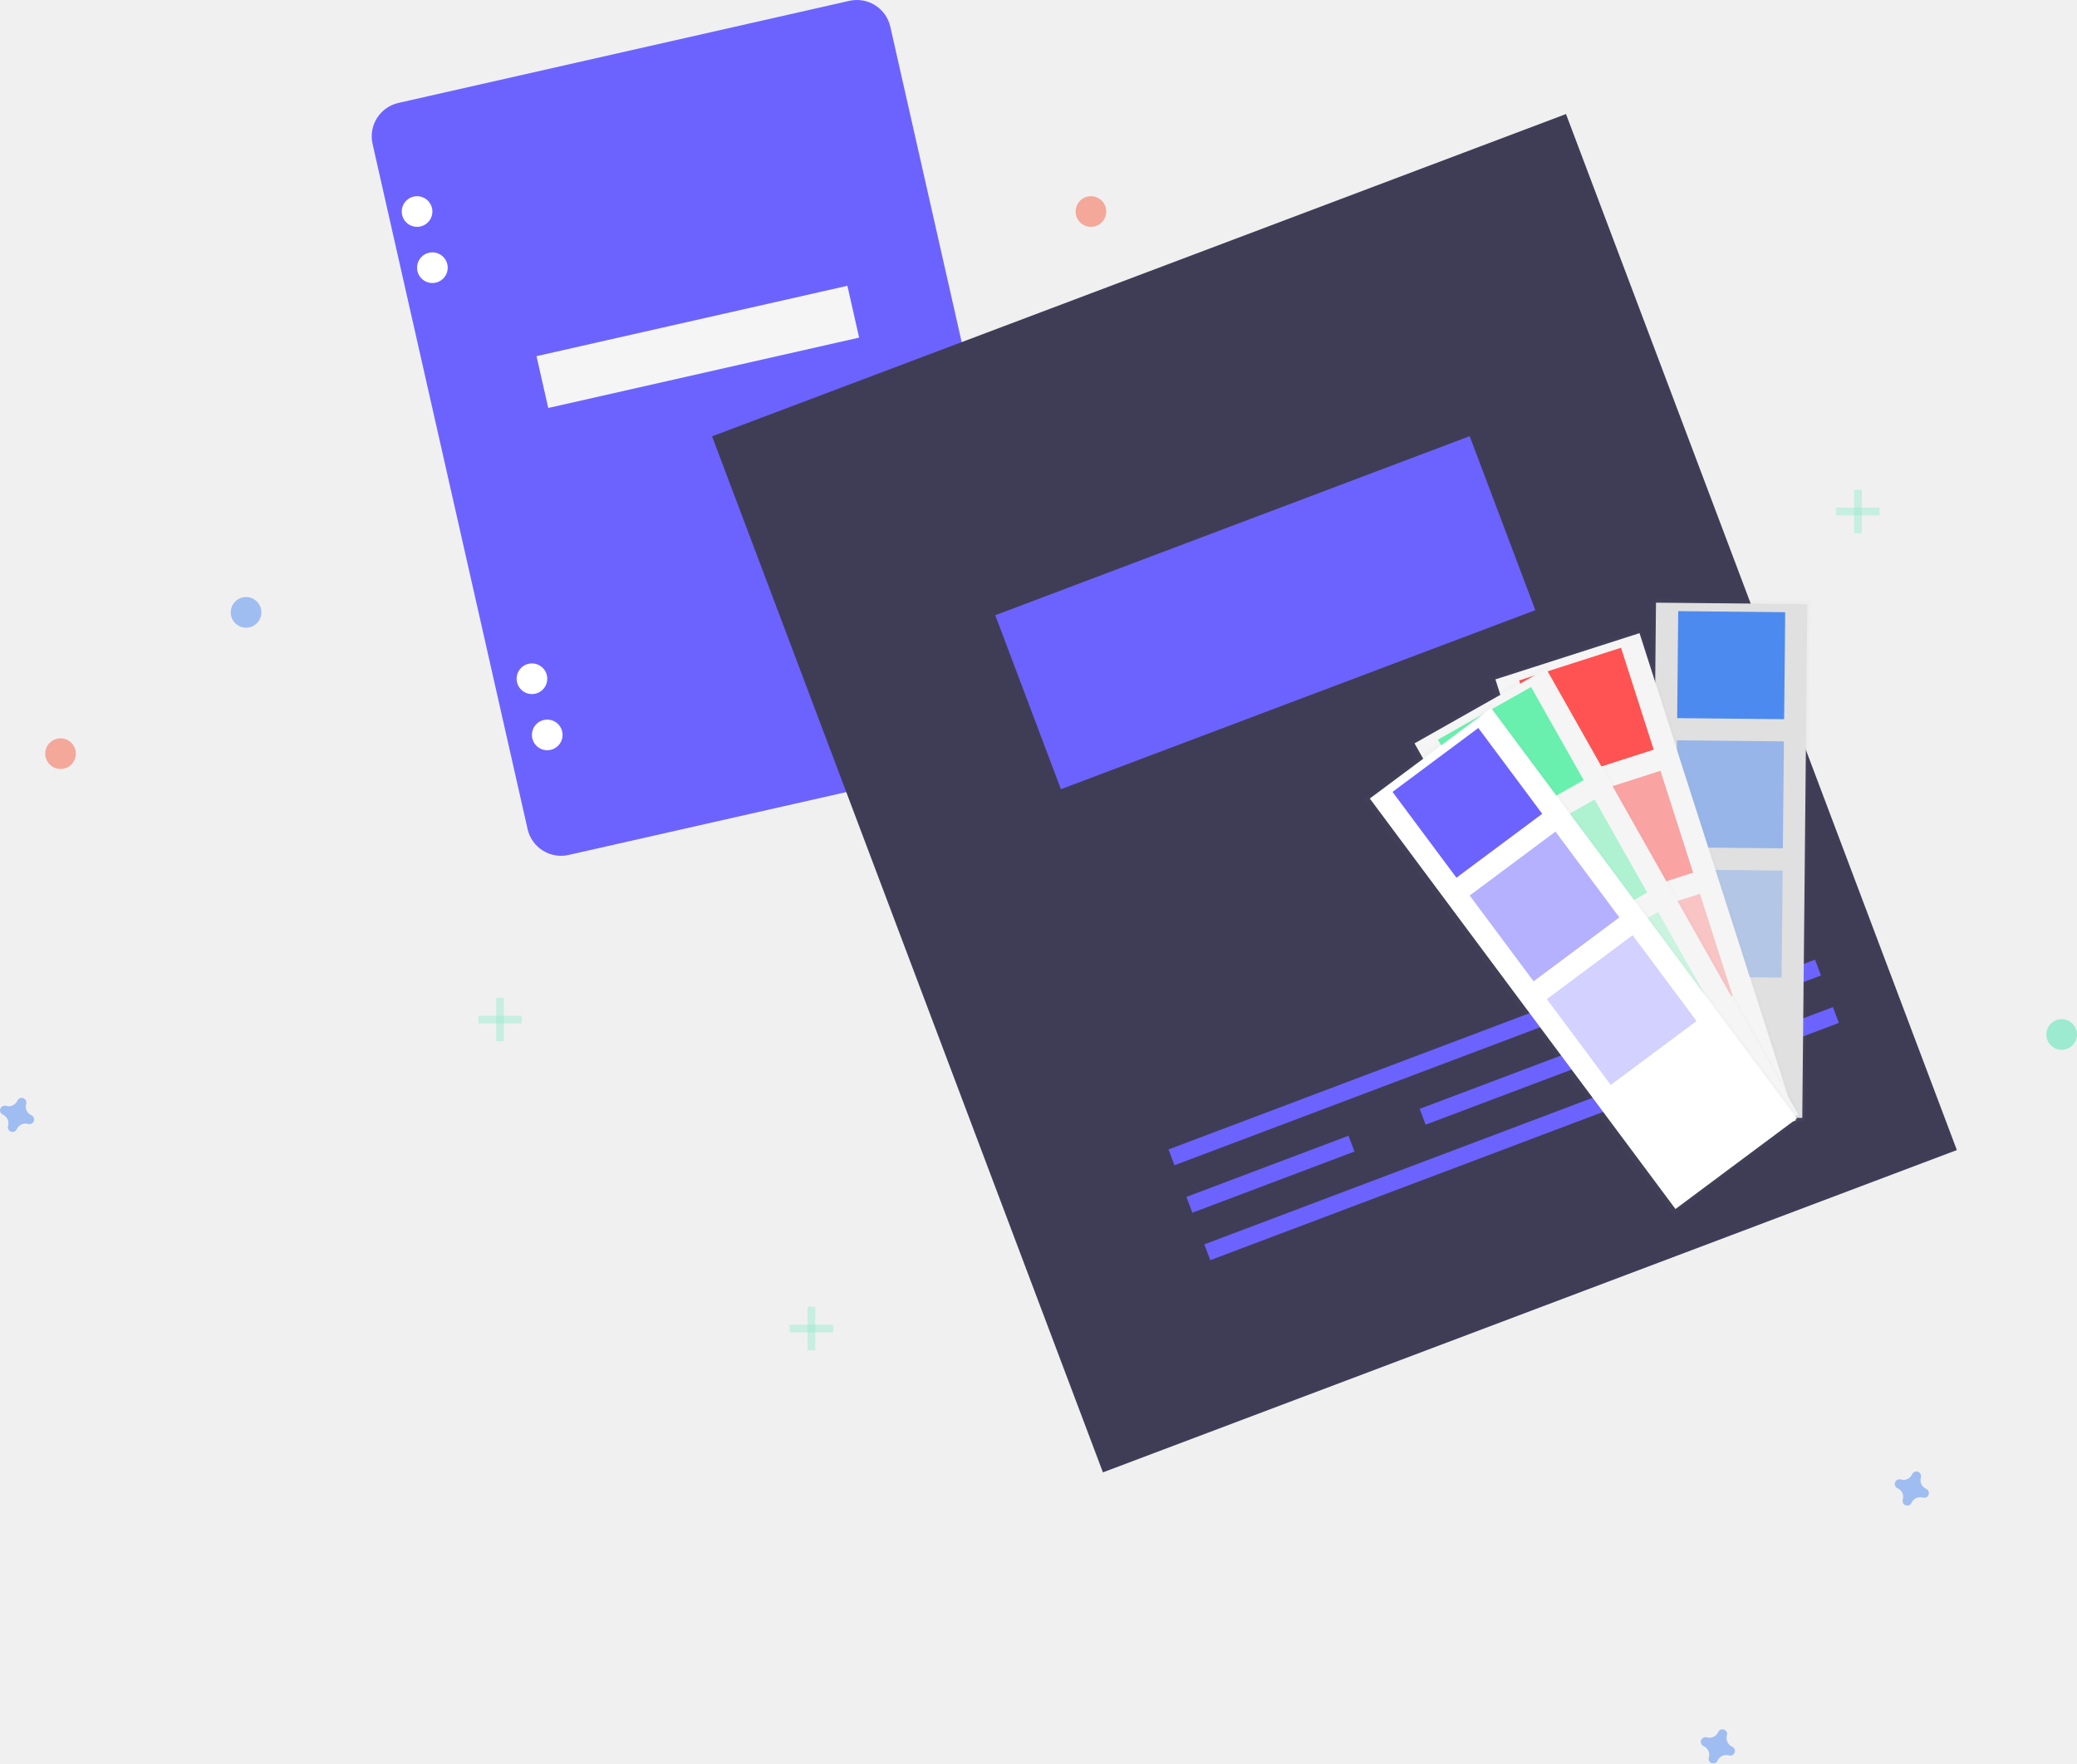
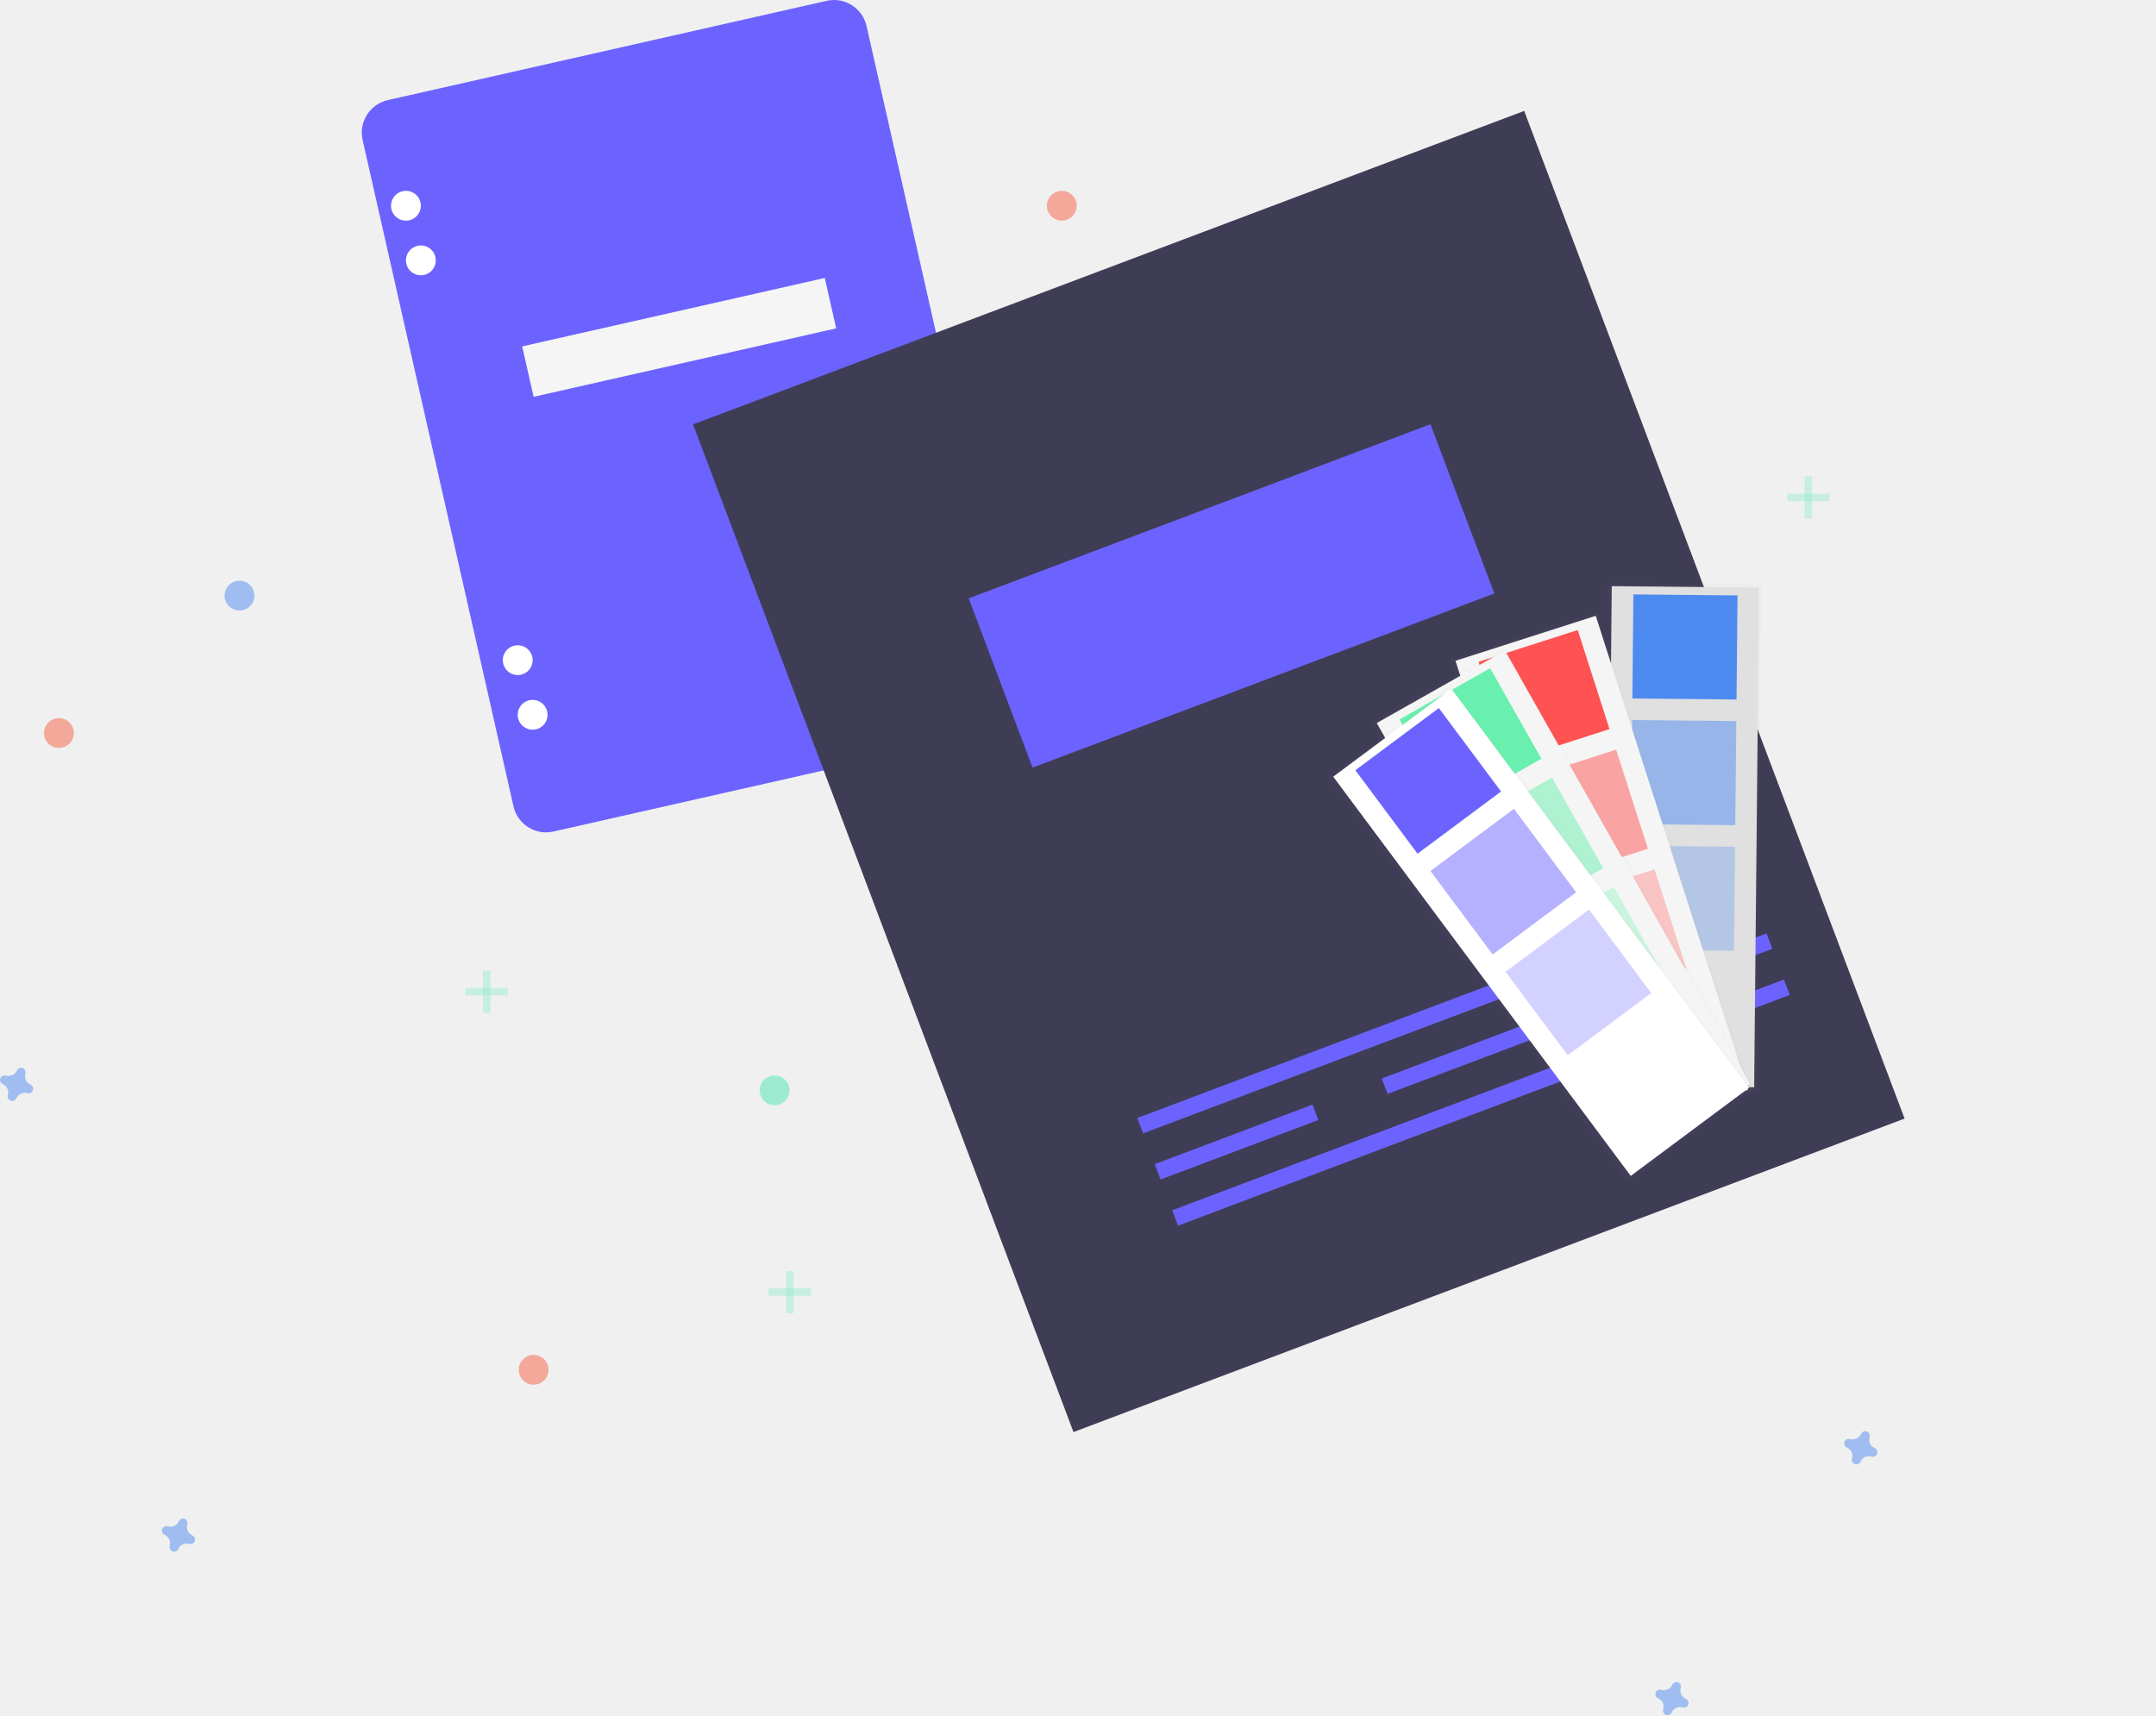
- <svg xmlns="http://www.w3.org/2000/svg" width="1099" height="933" viewBox="0 0 1099 933" fill="none">
+ <svg xmlns="http://www.w3.org/2000/svg" width="1375" height="1094" viewBox="0 0 1375 1094" fill="none">
  <g clip-path="url(#clip0)">
-     <path d="M449.388 0.452L210.827 54.448C201.052 56.661 194.922 66.379 197.134 76.154L279.159 438.631C281.372 448.406 291.089 454.537 300.863 452.325L539.424 398.328C549.199 396.116 555.329 386.398 553.117 376.622L471.092 14.146C468.88 4.37 459.163 -1.761 449.388 0.452Z" fill="#6C63FF" />
-     <path d="M220.686 120.018C225.161 120.018 228.789 116.39 228.789 111.914C228.789 107.438 225.161 103.809 220.686 103.809C216.21 103.809 212.582 107.438 212.582 111.914C212.582 116.39 216.21 120.018 220.686 120.018Z" fill="white" />
-     <path d="M228.789 149.735C233.265 149.735 236.893 146.106 236.893 141.63C236.893 137.154 233.265 133.526 228.789 133.526C224.314 133.526 220.686 137.154 220.686 141.63C220.686 146.106 224.314 149.735 228.789 149.735Z" fill="white" />
-     <path d="M281.463 367.205C285.938 367.205 289.566 363.576 289.566 359.1C289.566 354.624 285.938 350.996 281.463 350.996C276.987 350.996 273.359 354.624 273.359 359.1C273.359 363.576 276.987 367.205 281.463 367.205Z" fill="white" />
-     <path d="M289.566 396.921C294.042 396.921 297.67 393.293 297.67 388.817C297.67 384.341 294.042 380.712 289.566 380.712C285.091 380.712 281.463 384.341 281.463 388.817C281.463 393.293 285.091 396.921 289.566 396.921Z" fill="white" />
-     <path d="M448.381 151.199L283.884 188.432L290.089 215.851L454.586 178.618L448.381 151.199Z" fill="#F5F5F5" />
-     <path d="M828.617 60.331L376.777 230.851L583.588 778.977L1035.43 608.457L828.617 60.331Z" fill="#3F3D56" />
-     <path d="M821.205 531.56L618.297 608.136L621.454 616.504L824.363 539.928L821.205 531.56Z" fill="#6C63FF" />
-     <path d="M969.844 532.825L637.241 658.345L640.399 666.714L973.001 541.193L969.844 532.825Z" fill="#6C63FF" />
-     <path d="M950.899 482.615L865.134 514.982L868.291 523.35L954.057 490.983L950.899 482.615Z" fill="#6C63FF" />
-     <path d="M713.534 600.874L627.769 633.241L630.926 641.609L716.692 609.242L713.534 600.874Z" fill="#6C63FF" />
-     <path d="M836.953 554.297L751.188 586.664L754.345 595.032L840.11 562.665L836.953 554.297Z" fill="#6C63FF" />
-     <path d="M960.372 507.72L874.606 540.087L877.764 548.455L963.529 516.088L960.372 507.72Z" fill="#6C63FF" />
-     <path d="M777.65 230.761L526.629 325.493L561.36 417.544L812.381 322.812L777.65 230.761Z" fill="#6C63FF" />
+     <path d="M527.183 0.529L247.323 63.844C235.857 66.438 228.665 77.833 231.26 89.296L327.485 514.321C330.081 525.784 341.48 532.973 352.946 530.379L632.806 467.064C644.272 464.47 651.464 453.075 648.869 441.613L552.644 16.587C550.049 5.124 538.649 -2.065 527.183 0.529Z" fill="#6C63FF" />
+     <path d="M258.889 140.729C264.14 140.729 268.396 136.474 268.396 131.226C268.396 125.978 264.14 121.723 258.889 121.723C253.639 121.723 249.383 125.978 249.383 131.226C249.383 136.474 253.639 140.729 258.889 140.729Z" fill="white" />
+     <path d="M268.396 175.573C273.646 175.573 277.902 171.319 277.902 166.07C277.902 160.822 273.646 156.567 268.396 156.567C263.145 156.567 258.889 160.822 258.889 166.07C258.889 171.319 263.145 175.573 268.396 175.573Z" fill="white" />
+     <path d="M330.187 430.57C335.437 430.57 339.694 426.316 339.694 421.067C339.694 415.819 335.437 411.564 330.187 411.564C324.937 411.564 320.681 415.819 320.681 421.067C320.681 426.316 324.937 430.57 330.187 430.57Z" fill="white" />
+     <path d="M339.693 465.415C344.944 465.415 349.2 461.16 349.2 455.912C349.2 450.663 344.944 446.409 339.693 446.409C334.443 446.409 330.187 450.663 330.187 455.912C330.187 461.16 334.443 465.415 339.693 465.415Z" fill="white" />
+     <path d="M526.001 177.29L333.028 220.948L340.307 253.099L533.28 209.441L526.001 177.29Z" fill="#F5F5F5" />
+     <path d="M972.06 70.742L442.002 270.687L684.614 913.398L1214.67 713.454L972.06 70.742Z" fill="#3F3D56" />
+     <path d="M963.366 623.287L725.332 713.076L729.036 722.889L967.07 633.099L963.366 623.287Z" fill="#6C63FF" />
+     <path d="M1137.74 624.77L747.556 771.951L751.26 781.763L1141.44 634.582L1137.74 624.77Z" fill="#6C63FF" />
+     <path d="M1115.51 565.896L1014.9 603.848L1018.6 613.66L1119.22 575.708L1115.51 565.896Z" fill="#6C63FF" />
+     <path d="M837.056 704.561L736.444 742.513L740.148 752.326L840.76 714.374L837.056 704.561Z" fill="#6C63FF" />
+     <path d="M981.84 649.947L881.228 687.899L884.932 697.712L985.544 659.759L981.84 649.947Z" fill="#6C63FF" />
+     <path d="M1126.62 595.333L1026.01 633.285L1029.72 643.098L1130.33 605.145L1126.62 595.333Z" fill="#6C63FF" />
+     <path d="M912.27 270.581L617.795 381.661L658.538 489.597L953.014 378.517L912.27 270.581Z" fill="#6C63FF" />
    <g opacity="0.5">
-       <path opacity="0.5" d="M985.122 259.145H981.07V282.108H985.122V259.145Z" fill="#47E6B1" />
-       <path opacity="0.5" d="M994.576 272.653V268.6H971.616V272.653H994.576Z" fill="#47E6B1" />
+       <path opacity="0.5" d="M1155.66 303.864H1150.91V330.789H1155.66V303.864Z" fill="#47E6B1" />
+       <path opacity="0.5" d="M1166.75 319.702V314.95H1139.81V319.702H1166.75Z" fill="#47E6B1" />
    </g>
    <g opacity="0.5">
-       <path opacity="0.5" d="M266.606 527.943H262.554V550.906H266.606V527.943Z" fill="#47E6B1" />
-       <path opacity="0.5" d="M276.06 541.451V537.399H253.1V541.451H276.06Z" fill="#47E6B1" />
+       <path opacity="0.5" d="M312.759 619.046H308.006V645.971H312.759V619.046Z" fill="#47E6B1" />
+       <path opacity="0.5" d="M323.85 634.885V630.133H296.915V634.885H323.85Z" fill="#47E6B1" />
    </g>
    <g opacity="0.5">
-       <path opacity="0.5" d="M431.378 691.384H427.327V714.346H431.378V691.384Z" fill="#47E6B1" />
-       <path opacity="0.5" d="M440.833 704.891V700.839H417.872V704.891H440.833Z" fill="#47E6B1" />
+       <path opacity="0.5" d="M506.055 810.69H501.302V837.615H506.055V810.69Z" fill="#47E6B1" />
+       <path opacity="0.5" d="M517.146 826.528V821.776H490.211V826.528H517.146Z" fill="#47E6B1" />
    </g>
-     <path opacity="0.5" d="M1019.17 787.685C1018.05 787.198 1017.15 786.318 1016.64 785.212C1016.13 784.106 1016.05 782.851 1016.4 781.686C1016.46 781.507 1016.5 781.322 1016.51 781.135V781.135C1016.54 780.602 1016.4 780.072 1016.11 779.624C1015.82 779.176 1015.39 778.834 1014.89 778.649C1014.39 778.464 1013.84 778.446 1013.32 778.596C1012.81 778.747 1012.36 779.059 1012.04 779.486V779.486C1011.93 779.637 1011.84 779.801 1011.76 779.975C1011.28 781.091 1010.4 781.99 1009.29 782.5C1008.18 783.01 1006.93 783.096 1005.77 782.74C1005.59 782.683 1005.4 782.647 1005.21 782.632V782.632C1004.68 782.6 1004.15 782.74 1003.7 783.032C1003.26 783.325 1002.91 783.753 1002.73 784.255C1002.54 784.757 1002.53 785.305 1002.68 785.818C1002.83 786.331 1003.14 786.782 1003.57 787.104V787.104C1003.72 787.215 1003.88 787.307 1004.05 787.379C1005.17 787.866 1006.07 788.746 1006.58 789.852C1007.09 790.958 1007.17 792.213 1006.82 793.378C1006.76 793.557 1006.73 793.741 1006.71 793.928V793.928C1006.68 794.462 1006.82 794.992 1007.11 795.44C1007.4 795.888 1007.83 796.23 1008.33 796.415C1008.84 796.6 1009.38 796.618 1009.9 796.468C1010.41 796.317 1010.86 796.005 1011.18 795.578C1011.29 795.426 1011.39 795.262 1011.46 795.089C1011.94 793.973 1012.82 793.074 1013.93 792.564C1015.04 792.054 1016.29 791.968 1017.46 792.324C1017.63 792.381 1017.82 792.417 1018.01 792.432V792.432C1018.54 792.464 1019.07 792.324 1019.52 792.031C1019.97 791.739 1020.31 791.31 1020.49 790.809C1020.68 790.307 1020.7 789.759 1020.55 789.246C1020.39 788.733 1020.08 788.282 1019.66 787.96V787.96C1019.5 787.849 1019.34 787.757 1019.17 787.685V787.685Z" fill="#4D8AF0" />
-     <path opacity="0.5" d="M916.522 924.11C915.405 923.623 914.507 922.743 913.997 921.637C913.487 920.531 913.401 919.276 913.757 918.111C913.814 917.933 913.85 917.748 913.865 917.561V917.561C913.897 917.027 913.757 916.497 913.465 916.049C913.172 915.601 912.744 915.259 912.242 915.074C911.74 914.889 911.192 914.871 910.679 915.021C910.166 915.172 909.715 915.484 909.394 915.911V915.911C909.283 916.063 909.19 916.227 909.118 916.4C908.632 917.517 907.752 918.416 906.646 918.925C905.54 919.435 904.285 919.521 903.12 919.165C902.942 919.108 902.757 919.072 902.57 919.058V919.058C902.036 919.025 901.506 919.165 901.058 919.458C900.61 919.75 900.269 920.179 900.084 920.68C899.899 921.182 899.88 921.73 900.031 922.243C900.181 922.756 900.493 923.207 900.92 923.529C901.072 923.64 901.236 923.732 901.409 923.805C902.526 924.291 903.424 925.171 903.934 926.277C904.444 927.383 904.53 928.638 904.174 929.803C904.117 929.982 904.081 930.167 904.066 930.354C904.034 930.888 904.174 931.418 904.466 931.865C904.759 932.313 905.187 932.655 905.689 932.84C906.191 933.025 906.739 933.044 907.252 932.893C907.765 932.742 908.216 932.43 908.538 932.003V932.003C908.648 931.852 908.741 931.688 908.813 931.515C909.299 930.398 910.179 929.499 911.285 928.989C912.391 928.479 913.646 928.394 914.811 928.749C914.99 928.806 915.174 928.843 915.361 928.857V928.857C915.895 928.889 916.425 928.749 916.873 928.457C917.321 928.164 917.662 927.736 917.847 927.234C918.032 926.732 918.051 926.184 917.9 925.671C917.75 925.158 917.438 924.707 917.011 924.385V924.385C916.859 924.275 916.695 924.182 916.522 924.11V924.11Z" fill="#4D8AF0" />
-     <path opacity="0.5" d="M16.598 590.019C15.482 589.532 14.583 588.652 14.073 587.546C13.563 586.44 13.478 585.185 13.833 584.02C13.891 583.841 13.927 583.656 13.941 583.469V583.469C13.973 582.936 13.833 582.406 13.541 581.958C13.249 581.51 12.82 581.168 12.318 580.983C11.817 580.798 11.269 580.78 10.756 580.93C10.243 581.081 9.792 581.393 9.47 581.82V581.82C9.359 581.971 9.267 582.135 9.195 582.309C8.708 583.425 7.828 584.324 6.722 584.834C5.616 585.344 4.361 585.43 3.197 585.074C3.018 585.017 2.833 584.981 2.646 584.966V584.966C2.112 584.934 1.582 585.074 1.135 585.366C0.687 585.659 0.345 586.087 0.16 586.589C-0.025 587.091 -0.043 587.639 0.107 588.152C0.258 588.665 0.57 589.116 0.997 589.438V589.438C1.148 589.549 1.312 589.641 1.485 589.713C2.602 590.2 3.501 591.08 4.011 592.186C4.521 593.292 4.606 594.547 4.251 595.712C4.193 595.891 4.157 596.075 4.143 596.262V596.262C4.11 596.796 4.251 597.326 4.543 597.774C4.835 598.222 5.264 598.564 5.766 598.749C6.267 598.934 6.815 598.952 7.328 598.802C7.841 598.651 8.292 598.339 8.614 597.912V597.912C8.725 597.761 8.817 597.596 8.889 597.423C9.376 596.307 10.255 595.408 11.361 594.898C12.467 594.388 13.722 594.302 14.887 594.658C15.066 594.715 15.251 594.751 15.438 594.766C15.971 594.798 16.501 594.658 16.949 594.365C17.397 594.073 17.739 593.644 17.924 593.143C18.109 592.641 18.127 592.093 17.977 591.58C17.826 591.067 17.514 590.616 17.087 590.294V590.294C16.936 590.183 16.771 590.091 16.598 590.019Z" fill="#4D8AF0" />
-     <path opacity="0.5" d="M577.242 120.018C581.718 120.018 585.346 116.39 585.346 111.914C585.346 107.438 581.718 103.809 577.242 103.809C572.767 103.809 569.139 107.438 569.139 111.914C569.139 116.39 572.767 120.018 577.242 120.018Z" fill="#F55F44" />
-     <path opacity="0.5" d="M130.196 332.085C134.672 332.085 138.3 328.457 138.3 323.981C138.3 319.505 134.672 315.876 130.196 315.876C125.721 315.876 122.093 319.505 122.093 323.981C122.093 328.457 125.721 332.085 130.196 332.085Z" fill="#4D8AF0" />
-     <path opacity="0.5" d="M1090.9 555.415C1095.37 555.415 1099 551.787 1099 547.311C1099 542.835 1095.37 539.206 1090.9 539.206C1086.42 539.206 1082.79 542.835 1082.79 547.311C1082.79 551.787 1086.42 555.415 1090.9 555.415Z" fill="#47E6B1" />
-     <path opacity="0.5" d="M32.031 406.833C36.507 406.833 40.135 403.205 40.135 398.729C40.135 394.253 36.507 390.625 32.031 390.625C27.556 390.625 23.928 394.253 23.928 398.729C23.928 403.205 27.556 406.833 32.031 406.833Z" fill="#F55F44" />
+     <path opacity="0.5" d="M1195.6 923.609C1194.29 923.038 1193.23 922.007 1192.64 920.71C1192.04 919.413 1191.94 917.941 1192.35 916.575C1192.42 916.366 1192.46 916.149 1192.48 915.929V915.929C1192.52 915.304 1192.35 914.682 1192.01 914.157C1191.67 913.632 1191.16 913.231 1190.58 913.014C1189.99 912.797 1189.35 912.775 1188.74 912.952C1188.14 913.129 1187.61 913.495 1187.23 913.995V913.995C1187.11 914.173 1187 914.365 1186.91 914.568C1186.34 915.878 1185.31 916.932 1184.01 917.53C1182.71 918.128 1181.24 918.228 1179.88 917.811C1179.67 917.744 1179.45 917.701 1179.23 917.685V917.685C1178.6 917.647 1177.98 917.811 1177.46 918.154C1176.93 918.497 1176.53 918.999 1176.31 919.588C1176.1 920.176 1176.07 920.818 1176.25 921.42C1176.43 922.022 1176.79 922.55 1177.29 922.928V922.928C1177.47 923.058 1177.67 923.166 1177.87 923.251C1179.18 923.821 1180.23 924.853 1180.83 926.15C1181.43 927.447 1181.53 928.918 1181.11 930.284C1181.04 930.494 1181 930.711 1180.99 930.93V930.93C1180.95 931.556 1181.11 932.177 1181.45 932.702C1181.8 933.228 1182.3 933.628 1182.89 933.845C1183.48 934.062 1184.12 934.084 1184.72 933.907C1185.32 933.731 1185.85 933.365 1186.23 932.864C1186.36 932.687 1186.47 932.494 1186.55 932.291C1187.12 930.982 1188.16 929.928 1189.45 929.33C1190.75 928.732 1192.22 928.632 1193.59 929.048C1193.8 929.116 1194.02 929.158 1194.24 929.175V929.175C1194.86 929.213 1195.48 929.048 1196.01 928.706C1196.53 928.363 1196.94 927.86 1197.15 927.272C1197.37 926.684 1197.39 926.041 1197.21 925.439C1197.04 924.838 1196.67 924.309 1196.17 923.932V923.932C1195.99 923.802 1195.8 923.693 1195.6 923.609V923.609Z" fill="#4D8AF0" />
+     <path opacity="0.5" d="M1075.18 1083.58C1073.87 1083.01 1072.82 1081.97 1072.22 1080.68C1071.62 1079.38 1071.52 1077.91 1071.94 1076.54C1072.01 1076.33 1072.05 1076.12 1072.07 1075.9V1075.9C1072.1 1075.27 1071.94 1074.65 1071.6 1074.12C1071.25 1073.6 1070.75 1073.2 1070.16 1072.98C1069.57 1072.76 1068.93 1072.74 1068.33 1072.92C1067.73 1073.1 1067.2 1073.46 1066.82 1073.96V1073.96C1066.69 1074.14 1066.58 1074.33 1066.5 1074.54C1065.93 1075.84 1064.89 1076.9 1063.6 1077.5C1062.3 1078.09 1060.83 1078.19 1059.46 1077.78C1059.25 1077.71 1059.03 1077.67 1058.82 1077.65V1077.65C1058.19 1077.61 1057.57 1077.78 1057.04 1078.12C1056.52 1078.46 1056.12 1078.97 1055.9 1079.55C1055.68 1080.14 1055.66 1080.79 1055.84 1081.39C1056.01 1081.99 1056.38 1082.52 1056.88 1082.89C1057.06 1083.02 1057.25 1083.13 1057.45 1083.22C1058.76 1083.79 1059.82 1084.82 1060.42 1086.12C1061.01 1087.41 1061.11 1088.89 1060.7 1090.25C1060.63 1090.46 1060.59 1090.68 1060.57 1090.9C1060.53 1091.52 1060.7 1092.14 1061.04 1092.67C1061.38 1093.19 1061.89 1093.6 1062.48 1093.81C1063.06 1094.03 1063.71 1094.05 1064.31 1093.87C1064.91 1093.7 1065.44 1093.33 1065.82 1092.83V1092.83C1065.95 1092.65 1066.05 1092.46 1066.14 1092.26C1066.71 1090.95 1067.74 1089.89 1069.04 1089.3C1070.34 1088.7 1071.81 1088.6 1073.18 1089.02C1073.39 1089.08 1073.6 1089.13 1073.82 1089.14V1089.14C1074.45 1089.18 1075.07 1089.02 1075.59 1088.67C1076.12 1088.33 1076.52 1087.83 1076.74 1087.24C1076.96 1086.65 1076.98 1086.01 1076.8 1085.41C1076.62 1084.8 1076.26 1084.28 1075.76 1083.9V1083.9C1075.58 1083.77 1075.39 1083.66 1075.18 1083.58V1083.58Z" fill="#4D8AF0" />
+     <path opacity="0.5" d="M19.472 691.833C18.162 691.263 17.107 690.231 16.509 688.934C15.911 687.637 15.811 686.166 16.228 684.799C16.295 684.59 16.338 684.373 16.354 684.154V684.154C16.392 683.528 16.228 682.907 15.885 682.381C15.542 681.856 15.039 681.456 14.451 681.239C13.862 681.022 13.219 681 12.617 681.177C12.016 681.353 11.487 681.719 11.109 682.22V682.22C10.979 682.397 10.871 682.59 10.786 682.793C10.216 684.102 9.183 685.156 7.886 685.754C6.588 686.352 5.116 686.452 3.75 686.036C3.54 685.968 3.324 685.926 3.104 685.909V685.909C2.478 685.871 1.856 686.036 1.331 686.378C0.806 686.721 0.405 687.224 0.188 687.812C-0.029 688.4 -0.051 689.043 0.126 689.645C0.302 690.246 0.668 690.775 1.169 691.152V691.152C1.347 691.282 1.539 691.39 1.742 691.475C3.052 692.046 4.107 693.077 4.705 694.374C5.303 695.671 5.403 697.143 4.986 698.509C4.919 698.718 4.877 698.935 4.86 699.155V699.155C4.822 699.78 4.986 700.402 5.329 700.927C5.672 701.452 6.175 701.853 6.763 702.07C7.352 702.287 7.995 702.309 8.597 702.132C9.198 701.955 9.727 701.589 10.105 701.089V701.089C10.235 700.911 10.343 700.719 10.428 700.516C10.998 699.206 12.031 698.152 13.328 697.554C14.626 696.956 16.098 696.856 17.464 697.273C17.674 697.34 17.891 697.383 18.11 697.399C18.736 697.437 19.358 697.273 19.883 696.93C20.408 696.587 20.809 696.085 21.026 695.496C21.244 694.908 21.265 694.266 21.088 693.664C20.912 693.062 20.546 692.534 20.045 692.156V692.156C19.867 692.026 19.675 691.918 19.472 691.833Z" fill="#4D8AF0" />
+     <path opacity="0.5" d="M677.17 140.729C682.421 140.729 686.677 136.474 686.677 131.226C686.677 125.978 682.421 121.723 677.17 121.723C671.92 121.723 667.664 125.978 667.664 131.226C667.664 136.474 671.92 140.729 677.17 140.729Z" fill="#F55F44" />
+     <path opacity="0.5" d="M152.735 389.391C157.985 389.391 162.241 385.136 162.241 379.888C162.241 374.639 157.985 370.385 152.735 370.385C147.484 370.385 143.228 374.639 143.228 379.888C143.228 385.136 147.484 389.391 152.735 389.391Z" fill="#4D8AF0" />
+     <path opacity="0.5" d="M37.576 477.037C42.827 477.037 47.083 472.783 47.083 467.534C47.083 462.286 42.827 458.031 37.576 458.031C32.326 458.031 28.07 462.286 28.07 467.534C28.07 472.783 32.326 477.037 37.576 477.037Z" fill="#F55F44" />
    <g opacity="0.5">
-       <path opacity="0.5" d="M873.482 316.975L870.775 592.463L954.992 593.29L957.698 317.803L873.482 316.975Z" fill="url(#paint0_linear)" />
+       <path opacity="0.5" d="M1024.69 371.673L1021.52 694.699L1120.31 695.669L1123.49 372.644L1024.69 371.673Z" fill="url(#paint0_linear)" />
    </g>
-     <path d="M956.3 319.632L876.225 318.845L873.554 590.647L953.629 591.434L956.3 319.632Z" fill="#E0E0E0" />
-     <path d="M944.596 323.888L887.991 323.332L887.435 379.943L944.04 380.499L944.596 323.888Z" fill="#4D8AF0" />
-     <path opacity="0.5" d="M943.925 392.236L887.32 391.679L886.764 448.29L943.369 448.847L943.925 392.236Z" fill="#4D8AF0" />
-     <path opacity="0.3" d="M943.253 460.583L886.649 460.027L886.092 516.638L942.697 517.194L943.253 460.583Z" fill="#4D8AF0" />
+     <path d="M1121.85 374.788L1027.91 373.866L1024.78 692.57L1118.71 693.493L1121.85 374.788Z" fill="#E0E0E0" />
+     <path d="M1108.12 379.779L1041.71 379.127L1041.06 445.507L1107.47 446.159L1108.12 379.779Z" fill="#4D8AF0" />
+     <path opacity="0.5" d="M1107.33 459.92L1040.93 459.268L1040.27 525.648L1106.68 526.3L1107.33 459.92Z" fill="#4D8AF0" />
+     <path opacity="0.3" d="M1106.54 540.062L1040.14 539.41L1039.49 605.789L1105.89 606.442L1106.54 540.062Z" fill="#4D8AF0" />
    <g opacity="0.5">
-       <path opacity="0.5" d="M868.269 332.803L788.072 358.528L871.893 619.888L952.089 594.162L868.269 332.803Z" fill="url(#paint1_linear)" />
+       <path opacity="0.5" d="M1018.58 390.231L924.498 420.396L1022.83 726.857L1116.91 696.692L1018.58 390.231Z" fill="url(#paint1_linear)" />
    </g>
-     <path d="M867.515 334.973L791.262 359.434L873.958 617.283L950.211 592.823L867.515 334.973Z" fill="#F5F5F5" />
-     <path d="M857.723 342.704L803.821 359.996L821.11 413.904L875.013 396.613L857.723 342.704Z" fill="#FF5252" />
-     <path opacity="0.5" d="M878.597 407.789L824.695 425.08L841.984 478.989L895.886 461.698L878.597 407.789Z" fill="#FF5252" />
-     <path opacity="0.3" d="M899.471 472.874L845.568 490.165L862.857 544.073L916.76 526.782L899.471 472.874Z" fill="#FF5252" />
+     <path d="M1017.69 392.777L928.24 421.458L1025.25 723.803L1114.7 695.121L1017.69 392.777Z" fill="#F5F5F5" />
+     <path d="M1006.21 401.842L942.972 422.117L963.254 485.328L1026.49 465.053L1006.21 401.842Z" fill="#FF5252" />
+     <path opacity="0.5" d="M1030.69 478.158L967.459 498.433L987.742 561.644L1050.98 541.369L1030.69 478.158Z" fill="#FF5252" />
+     <path opacity="0.3" d="M1055.18 554.474L991.946 574.749L1012.23 637.96L1075.46 617.685L1055.18 554.474Z" fill="#FF5252" />
    <g opacity="0.5">
-       <path opacity="0.5" d="M818.468 351.597L745.15 393.046L880.201 631.989L953.519 590.54L818.468 351.597Z" fill="url(#paint2_linear)" />
+       <path opacity="0.5" d="M960.155 412.27L874.145 460.871L1032.57 741.045L1118.58 692.444L960.155 412.27Z" fill="url(#paint2_linear)" />
    </g>
-     <path d="M818.173 353.881L748.461 393.292L881.698 629.025L951.41 589.615L818.173 353.881Z" fill="#F5F5F5" />
-     <path d="M810.118 363.455L760.839 391.314L788.695 440.599L837.974 412.74L810.118 363.455Z" fill="#69F0AE" />
-     <path opacity="0.5" d="M843.749 422.958L794.47 450.817L822.326 500.102L871.605 472.243L843.749 422.958Z" fill="#69F0AE" />
-     <path opacity="0.3" d="M877.38 482.46L828.101 510.319L855.957 559.604L905.236 531.745L877.38 482.46Z" fill="#69F0AE" />
+     <path d="M959.809 414.947L878.029 461.158L1034.33 737.571L1116.11 691.36L959.809 414.947Z" fill="#F5F5F5" />
+     <path d="M950.36 426.174L892.55 458.84L925.228 516.63L983.038 483.963L950.36 426.174Z" fill="#69F0AE" />
+     <path opacity="0.5" d="M989.813 495.944L932.003 528.61L964.681 586.4L1022.49 553.733L989.813 495.944Z" fill="#69F0AE" />
+     <path opacity="0.3" d="M1029.27 565.714L971.456 598.381L1004.13 656.17L1061.94 623.504L1029.27 565.714Z" fill="#69F0AE" />
    <g opacity="0.5">
-       <path opacity="0.5" d="M789.028 372.33L721.486 422.646L885.427 642.767L952.97 592.452L789.028 372.33Z" fill="url(#paint3_linear)" />
+       <path opacity="0.5" d="M925.619 436.58L846.384 495.579L1038.71 753.684L1117.94 694.686L925.619 436.58Z" fill="url(#paint3_linear)" />
    </g>
-     <path d="M789.022 374.633L724.801 422.474L886.541 639.64L950.762 591.799L789.022 374.633Z" fill="white" />
-     <path d="M782.221 385.15L736.823 418.968L770.638 464.371L816.036 430.552L782.221 385.15Z" fill="#6C63FF" />
-     <path opacity="0.5" d="M823.046 439.965L777.649 473.784L811.464 519.187L856.861 485.368L823.046 439.965Z" fill="#6C63FF" />
-     <path opacity="0.3" d="M863.871 494.781L818.474 528.599L852.289 574.002L897.686 540.183L863.871 494.781Z" fill="#6C63FF" />
+     <path d="M925.611 439.281L850.273 495.377L1040.01 750.017L1115.35 693.92L925.611 439.281Z" fill="white" />
+     <path d="M917.633 451.612L864.376 491.266L904.045 544.504L957.302 504.849L917.633 451.612Z" fill="#6C63FF" />
+     <path opacity="0.5" d="M965.525 515.886L912.269 555.541L951.938 608.778L1005.19 569.124L965.525 515.886Z" fill="#6C63FF" />
+     <path opacity="0.3" d="M1013.42 580.161L960.162 619.815L999.83 673.053L1053.09 633.398L1013.42 580.161Z" fill="#6C63FF" />
+     <path opacity="0.5" d="M340.324 883.184C345.574 883.184 349.831 878.929 349.831 873.681C349.831 868.433 345.574 864.178 340.324 864.178C335.074 864.178 330.818 868.433 330.818 873.681C330.818 878.929 335.074 883.184 340.324 883.184Z" fill="#F55F44" />
+     <path opacity="0.5" d="M122.698 979.311C121.388 978.741 120.334 977.709 119.736 976.412C119.138 975.115 119.037 973.643 119.454 972.277C119.522 972.068 119.564 971.851 119.581 971.631V971.631C119.619 971.006 119.454 970.384 119.112 969.859C118.769 969.334 118.266 968.933 117.677 968.716C117.089 968.499 116.446 968.477 115.844 968.654C115.242 968.831 114.713 969.197 114.336 969.697V969.697C114.206 969.875 114.097 970.067 114.013 970.27C113.442 971.58 112.41 972.634 111.113 973.232C109.815 973.83 108.343 973.93 106.976 973.513C106.767 973.446 106.55 973.403 106.331 973.387V973.387C105.705 973.349 105.083 973.513 104.558 973.856C104.032 974.199 103.631 974.701 103.414 975.29C103.197 975.878 103.175 976.52 103.352 977.122C103.529 977.724 103.895 978.252 104.396 978.63C104.573 978.76 104.766 978.868 104.969 978.953C106.279 979.523 107.333 980.555 107.932 981.852C108.53 983.149 108.63 984.621 108.213 985.987C108.146 986.196 108.103 986.413 108.086 986.632C108.048 987.258 108.213 987.88 108.556 988.405C108.899 988.93 109.402 989.33 109.99 989.547C110.579 989.764 111.221 989.786 111.823 989.609C112.425 989.433 112.954 989.067 113.332 988.566V988.566C113.461 988.389 113.57 988.196 113.655 987.993C114.225 986.684 115.257 985.63 116.555 985.032C117.852 984.434 119.324 984.334 120.691 984.75C120.901 984.818 121.117 984.86 121.337 984.877V984.877C121.963 984.915 122.584 984.751 123.11 984.408C123.635 984.065 124.036 983.562 124.253 982.974C124.47 982.386 124.492 981.743 124.315 981.142C124.138 980.54 123.772 980.011 123.272 979.634V979.634C123.094 979.504 122.901 979.396 122.698 979.311V979.311Z" fill="#4D8AF0" />
+     <path opacity="0.5" d="M494.002 704.954C499.252 704.954 503.508 700.7 503.508 695.451C503.508 690.203 499.252 685.948 494.002 685.948C488.751 685.948 484.495 690.203 484.495 695.451C484.495 700.7 488.751 704.954 494.002 704.954Z" fill="#47E6B1" />
  </g>
  <defs>
-     <linearGradient id="paint0_linear" x1="912.883" y1="592.876" x2="915.591" y2="317.389" gradientUnits="userSpaceOnUse">
+     <linearGradient id="paint0_linear" x1="1070.91" y1="695.184" x2="1074.09" y2="372.158" gradientUnits="userSpaceOnUse">
      <stop stop-color="#808080" stop-opacity="0.25" />
      <stop offset="0.535" stop-color="#808080" stop-opacity="0.12" />
      <stop offset="1" stop-color="#808080" stop-opacity="0.1" />
    </linearGradient>
-     <linearGradient id="paint1_linear" x1="113896" y1="187773" x2="96860.6" y2="134665" gradientUnits="userSpaceOnUse">
+     <linearGradient id="paint1_linear" x1="133613" y1="220175" x2="113645" y2="157898" gradientUnits="userSpaceOnUse">
      <stop stop-color="#808080" stop-opacity="0.25" />
      <stop offset="0.535" stop-color="#808080" stop-opacity="0.12" />
      <stop offset="1" stop-color="#808080" stop-opacity="0.1" />
    </linearGradient>
-     <linearGradient id="paint2_linear" x1="149124" y1="165958" x2="121677" y2="117407" gradientUnits="userSpaceOnUse">
+     <linearGradient id="paint2_linear" x1="174940" y1="194596" x2="142764" y2="137654" gradientUnits="userSpaceOnUse">
      <stop stop-color="#808080" stop-opacity="0.25" />
      <stop offset="0.535" stop-color="#808080" stop-opacity="0.12" />
      <stop offset="1" stop-color="#808080" stop-opacity="0.1" />
    </linearGradient>
-     <linearGradient id="paint3_linear" x1="170626" y1="150905" x2="137308" y2="106179" gradientUnits="userSpaceOnUse">
+     <linearGradient id="paint3_linear" x1="200164" y1="176945" x2="161101" y2="124484" gradientUnits="userSpaceOnUse">
      <stop stop-color="#808080" stop-opacity="0.25" />
      <stop offset="0.535" stop-color="#808080" stop-opacity="0.12" />
      <stop offset="1" stop-color="#808080" stop-opacity="0.1" />
    </linearGradient>
    <clipPath id="clip0">
-       <rect width="1099" height="933" fill="white" />
+       <rect width="1375" height="1094" fill="white" />
    </clipPath>
  </defs>
</svg>
